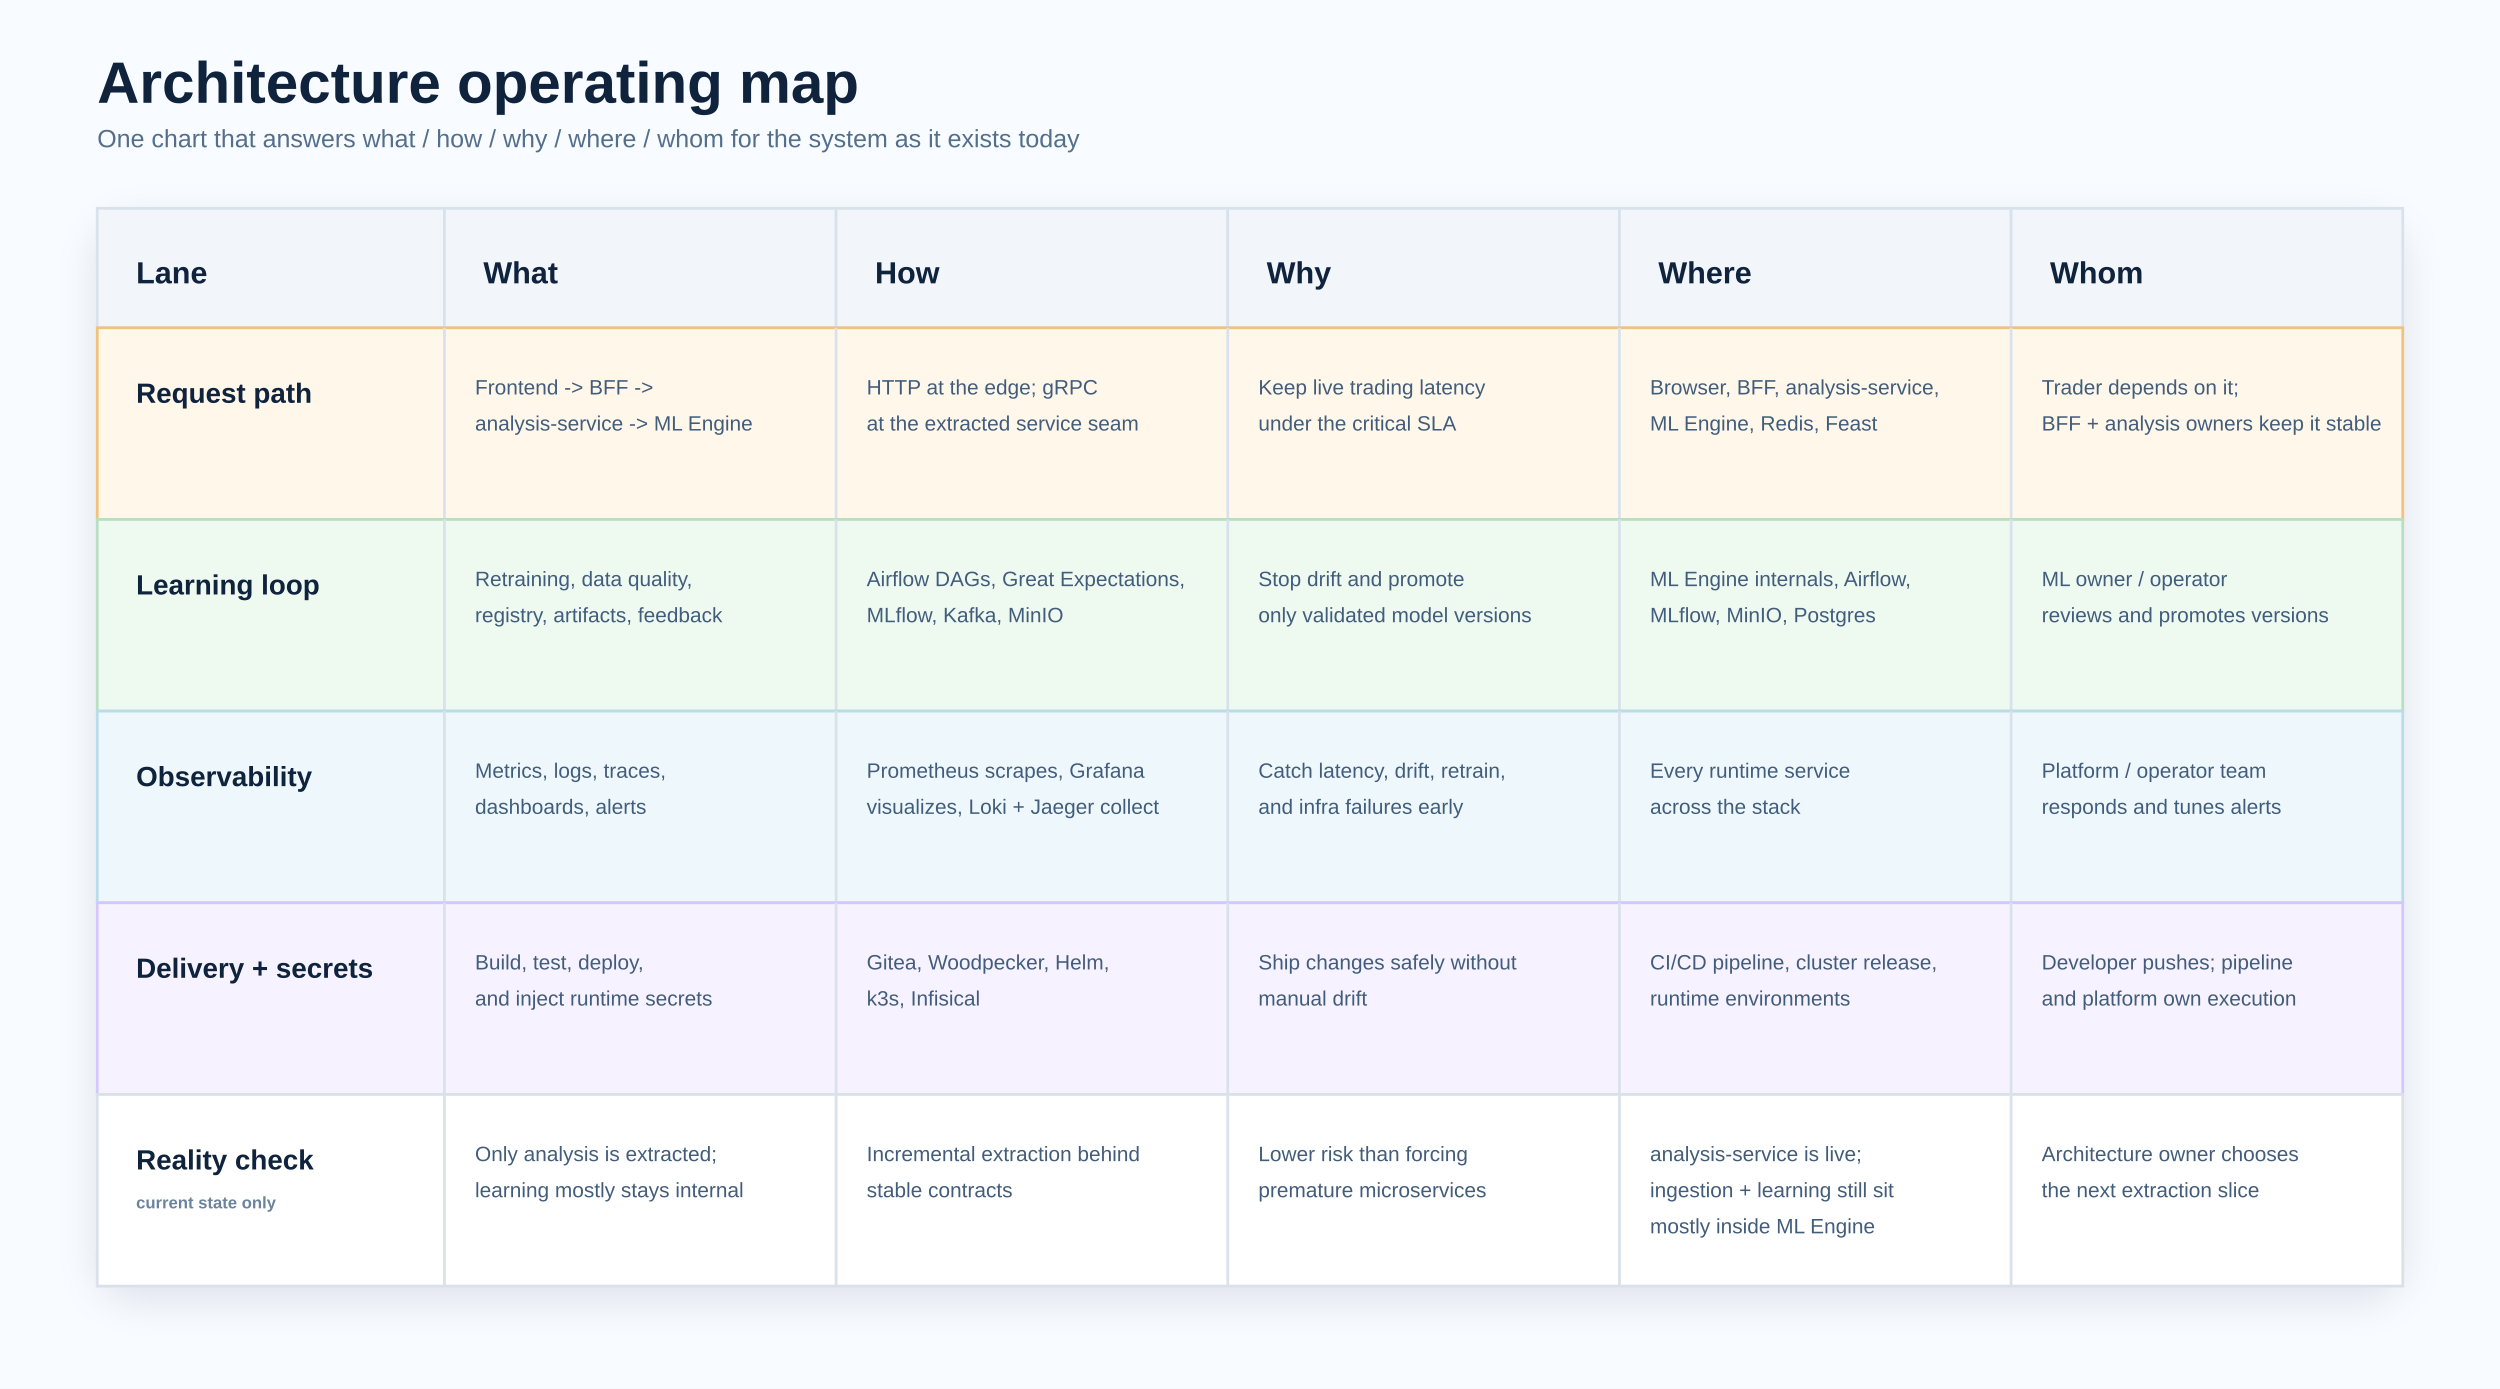
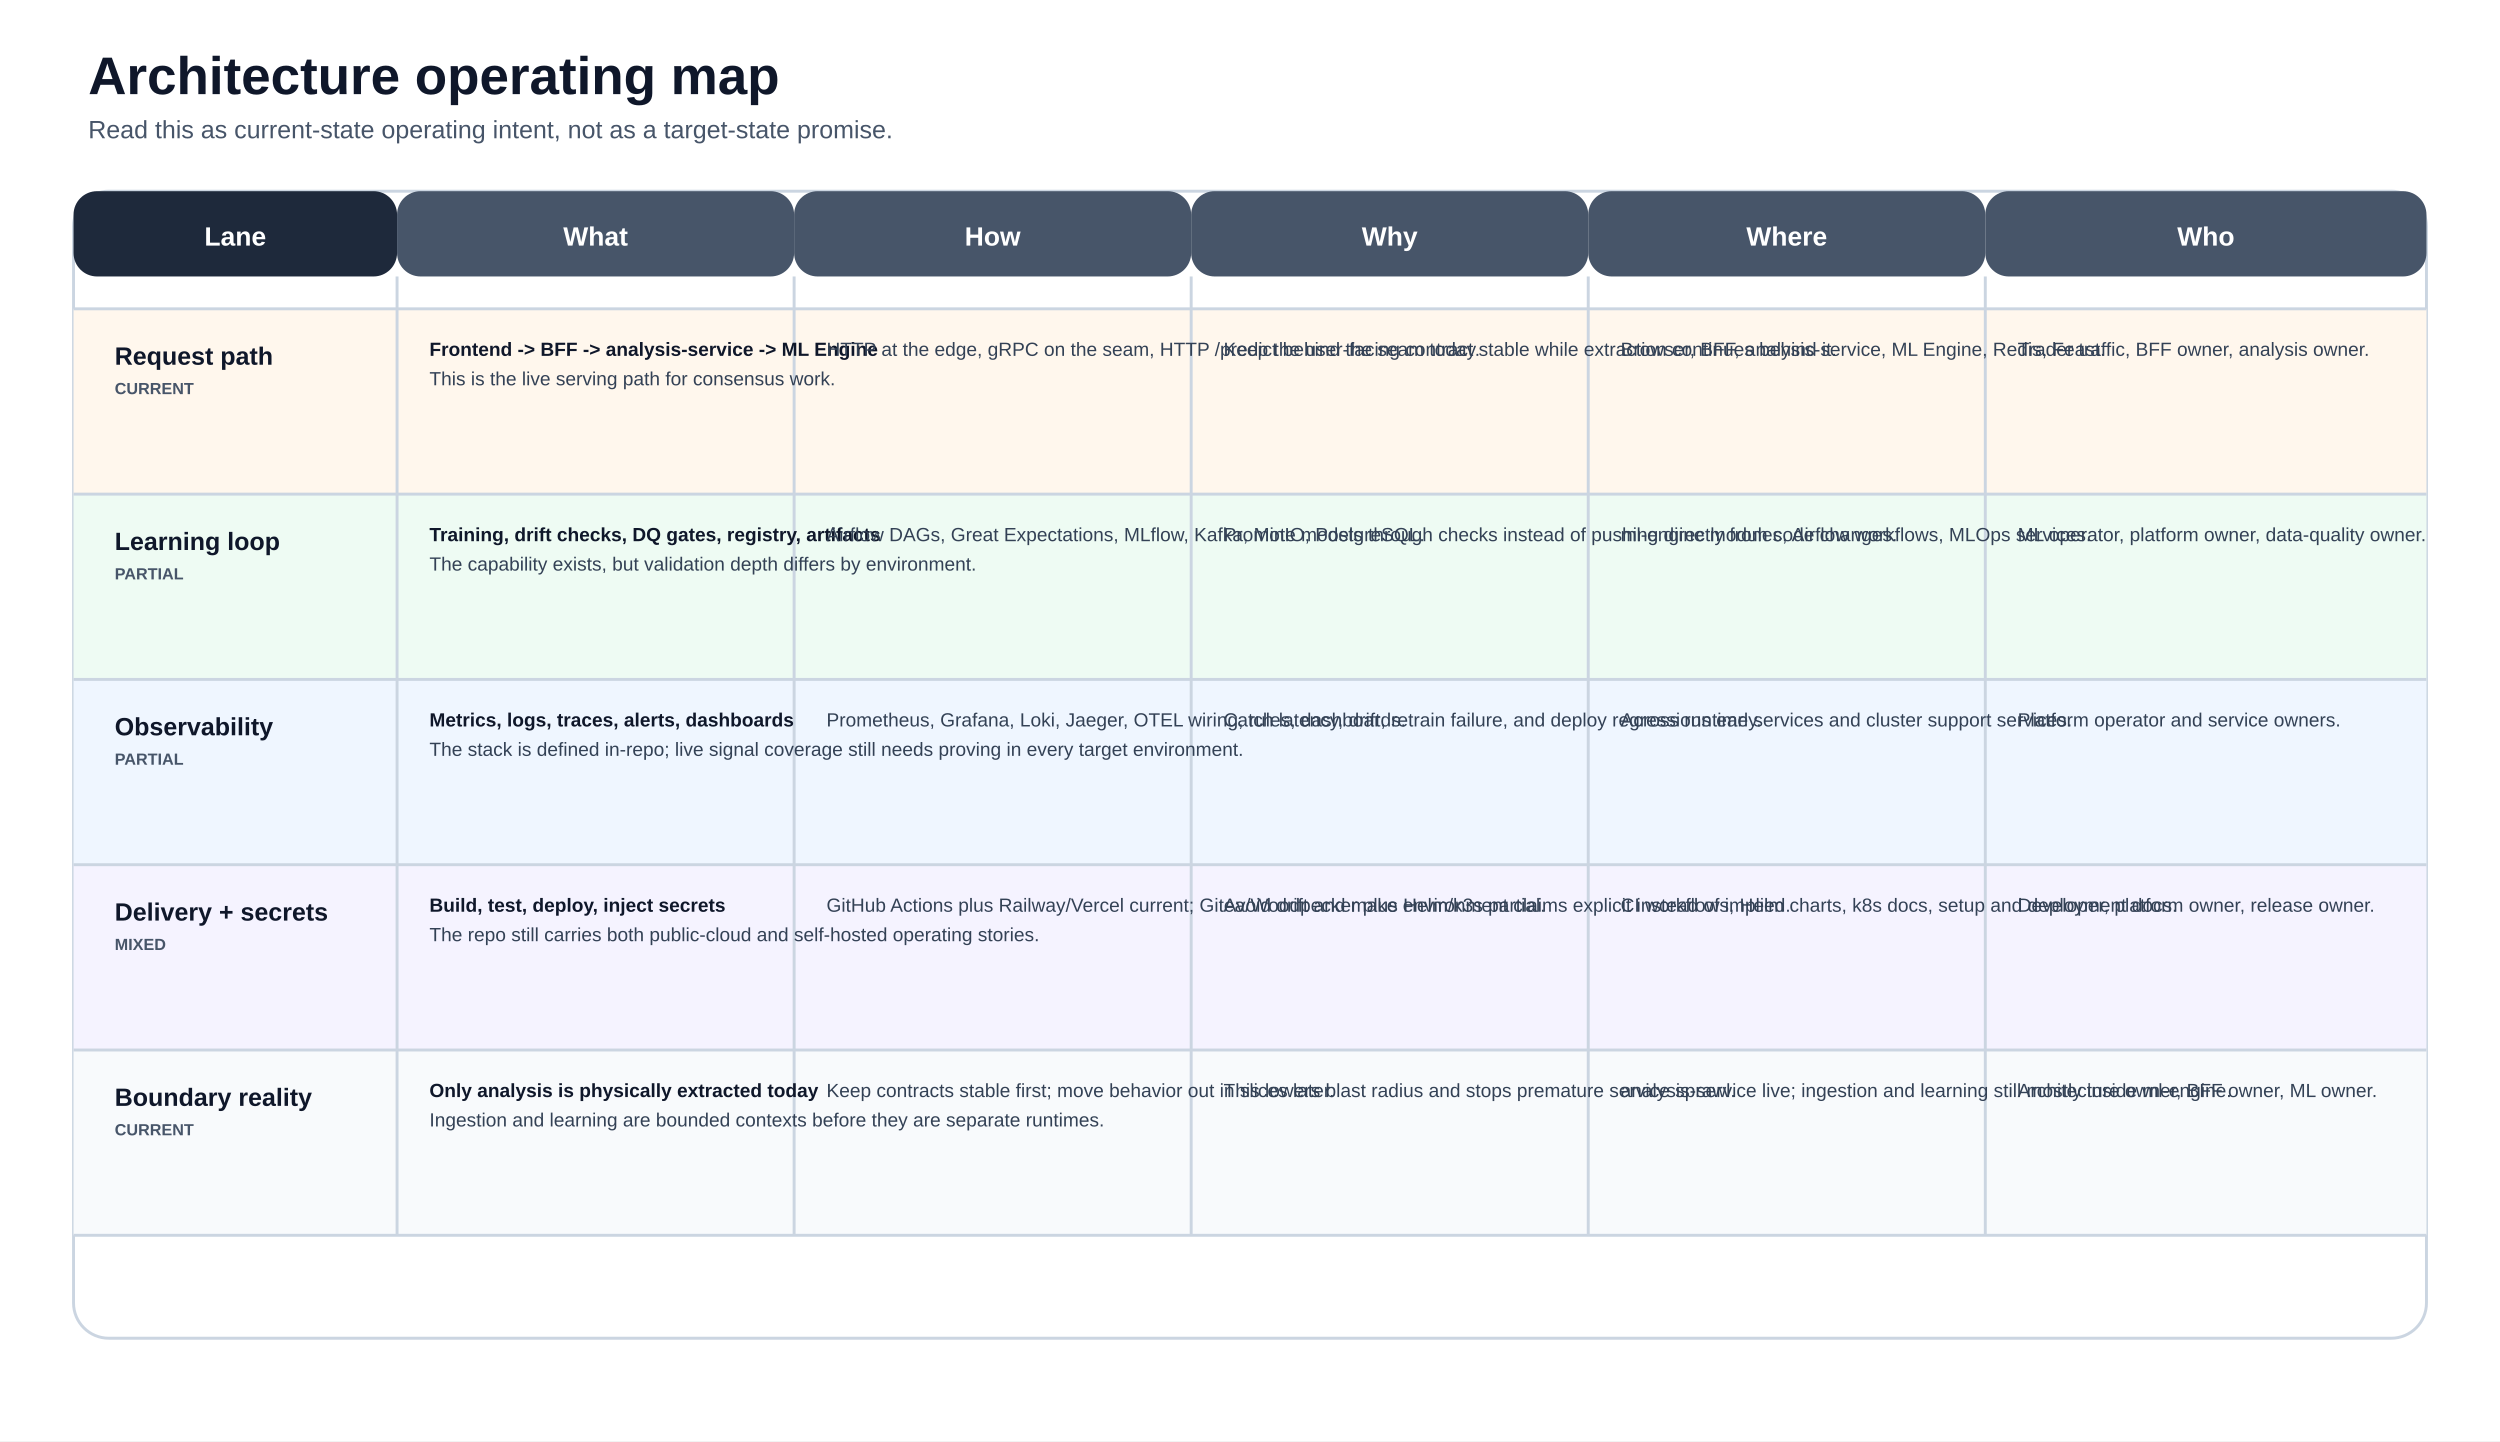
- <svg xmlns="http://www.w3.org/2000/svg" viewBox="0 0 1800 1000" role="img" aria-labelledby="title desc">
+ <svg xmlns="http://www.w3.org/2000/svg" viewBox="0 0 1700 980" role="img" aria-labelledby="title desc">
  <defs>
-     <filter id="shadow" x="-20%" y="-20%" width="140%" height="160%">
-       <feDropShadow dx="0" dy="10" stdDeviation="14" flood-color="#10233d" flood-opacity="0.10" />
-     </filter>
    <style>
-       .title { font: 700 42px 'Segoe UI', Arial, sans-serif; fill: #10233d; }
-       .subtitle { font: 500 18px 'Segoe UI', Arial, sans-serif; fill: #536f8c; }
-       .header { font: 700 22px 'Segoe UI', Arial, sans-serif; fill: #10233d; }
-       .rowtitle { font: 700 20px 'Segoe UI', Arial, sans-serif; fill: #10233d; }
-       .cell { font: 500 15px 'Segoe UI', Arial, sans-serif; fill: #425d7b; }
-       .mini { font: 600 12px 'Segoe UI', Arial, sans-serif; fill: #6b839d; }
+       .bg { fill: #ffffff; }
+       .title { font: 700 36px 'Segoe UI', Arial, sans-serif; fill: #0f172a; }
+       .subtitle { font: 500 17px 'Segoe UI', Arial, sans-serif; fill: #475569; }
+       .hdr { font: 700 18px 'Segoe UI', Arial, sans-serif; fill: #ffffff; }
+       .lane { font: 700 17px 'Segoe UI', Arial, sans-serif; fill: #0f172a; }
+       .cell { font: 500 13px 'Segoe UI', Arial, sans-serif; fill: #334155; }
+       .cell-strong { font: 700 13px 'Segoe UI', Arial, sans-serif; fill: #0f172a; }
+       .tag { font: 700 11px 'Segoe UI', Arial, sans-serif; fill: #475569; }
    </style>
  </defs>
-   <rect width="1800" height="1000" fill="#f8fbff" />
-   <text x="70" y="74" class="title">Architecture operating map</text>
-   <text x="70" y="106" class="subtitle">One chart that answers what / how / why / where / whom for the system as it exists today</text>
-   <g filter="url(#shadow)">
-     <rect x="70" y="150" width="1660" height="776" rx="28" fill="#ffffff" stroke="#d9e2eb" stroke-width="2" />
+   <rect class="bg" width="1700" height="980" />
+   <text x="60" y="64" class="title">Architecture operating map</text>
+   <text x="60" y="94" class="subtitle">Read this as current-state operating intent, not as a target-state promise.</text>
+   <rect x="50" y="130" width="1600" height="780" rx="24" fill="#ffffff" stroke="#cbd5e1" stroke-width="2" />
+   <rect x="50" y="130" width="220" height="58" rx="16" fill="#1e293b" />
+   <rect x="270" y="130" width="270" height="58" rx="16" fill="#475569" />
+   <rect x="540" y="130" width="270" height="58" rx="16" fill="#475569" />
+   <rect x="810" y="130" width="270" height="58" rx="16" fill="#475569" />
+   <rect x="1080" y="130" width="270" height="58" rx="16" fill="#475569" />
+   <rect x="1350" y="130" width="300" height="58" rx="16" fill="#475569" />
+   <text x="160" y="167" class="hdr" text-anchor="middle">Lane</text>
+   <text x="405" y="167" class="hdr" text-anchor="middle">What</text>
+   <text x="675" y="167" class="hdr" text-anchor="middle">How</text>
+   <text x="945" y="167" class="hdr" text-anchor="middle">Why</text>
+   <text x="1215" y="167" class="hdr" text-anchor="middle">Where</text>
+   <text x="1500" y="167" class="hdr" text-anchor="middle">Who</text>
+   <rect x="50" y="210" width="1600" height="126" fill="#fff7ed" />
+   <rect x="50" y="336" width="1600" height="126" fill="#eefbf3" />
+   <rect x="50" y="462" width="1600" height="126" fill="#eff6ff" />
+   <rect x="50" y="588" width="1600" height="126" fill="#f5f3ff" />
+   <rect x="50" y="714" width="1600" height="126" fill="#f8fafc" />
+   <g stroke="#cbd5e1" stroke-width="2">
+     <line x1="270" y1="188" x2="270" y2="840" />
+     <line x1="540" y1="188" x2="540" y2="840" />
+     <line x1="810" y1="188" x2="810" y2="840" />
+     <line x1="1080" y1="188" x2="1080" y2="840" />
+     <line x1="1350" y1="188" x2="1350" y2="840" />
+     <line x1="50" y1="210" x2="1650" y2="210" />
+     <line x1="50" y1="336" x2="1650" y2="336" />
+     <line x1="50" y1="462" x2="1650" y2="462" />
+     <line x1="50" y1="588" x2="1650" y2="588" />
+     <line x1="50" y1="714" x2="1650" y2="714" />
+     <line x1="50" y1="840" x2="1650" y2="840" />
  </g>
-   <g>
-     <rect x="70" y="150" width="250" height="86" fill="#f2f6fb" stroke="#d9e2eb" stroke-width="2" />
-     <text x="98" y="204" class="header">Lane</text>
-     <rect x="320" y="150" width="282" height="86" fill="#f2f6fb" stroke="#d9e2eb" stroke-width="2" />
-     <text x="348" y="204" class="header">What</text>
-     <rect x="602" y="150" width="282" height="86" fill="#f2f6fb" stroke="#d9e2eb" stroke-width="2" />
-     <text x="630" y="204" class="header">How</text>
-     <rect x="884" y="150" width="282" height="86" fill="#f2f6fb" stroke="#d9e2eb" stroke-width="2" />
-     <text x="912" y="204" class="header">Why</text>
-     <rect x="1166" y="150" width="282" height="86" fill="#f2f6fb" stroke="#d9e2eb" stroke-width="2" />
-     <text x="1194" y="204" class="header">Where</text>
-     <rect x="1448" y="150" width="282" height="86" fill="#f2f6fb" stroke="#d9e2eb" stroke-width="2" />
-     <text x="1476" y="204" class="header">Whom</text>
-     <rect x="70" y="236" width="1660" height="138" fill="#fff7ea" stroke="#f1c27a" stroke-width="2" />
-     <line x1="320" y1="236" x2="320" y2="374" stroke="#d9e2eb" stroke-width="2" />
-     <line x1="602" y1="236" x2="602" y2="374" stroke="#d9e2eb" stroke-width="2" />
-     <line x1="884" y1="236" x2="884" y2="374" stroke="#d9e2eb" stroke-width="2" />
-     <line x1="1166" y1="236" x2="1166" y2="374" stroke="#d9e2eb" stroke-width="2" />
-     <line x1="1448" y1="236" x2="1448" y2="374" stroke="#d9e2eb" stroke-width="2" />
-     <text x="98" y="290" class="rowtitle">Request path</text>
-     <text x="342" y="284" class="cell">Frontend -&gt; BFF -&gt;</text>
-     <text x="342" y="310" class="cell">analysis-service -&gt; ML Engine</text>
-     <text x="624" y="284" class="cell">HTTP at the edge; gRPC</text>
-     <text x="624" y="310" class="cell">at the extracted service seam</text>
-     <text x="906" y="284" class="cell">Keep live trading latency</text>
-     <text x="906" y="310" class="cell">under the critical SLA</text>
-     <text x="1188" y="284" class="cell">Browser, BFF, analysis-service,</text>
-     <text x="1188" y="310" class="cell">ML Engine, Redis, Feast</text>
-     <text x="1470" y="284" class="cell">Trader depends on it;</text>
-     <text x="1470" y="310" class="cell">BFF + analysis owners keep it stable</text>
-     <rect x="70" y="374" width="1660" height="138" fill="#eef9f0" stroke="#b8dfc1" stroke-width="2" />
-     <line x1="320" y1="374" x2="320" y2="512" stroke="#d9e2eb" stroke-width="2" />
-     <line x1="602" y1="374" x2="602" y2="512" stroke="#d9e2eb" stroke-width="2" />
-     <line x1="884" y1="374" x2="884" y2="512" stroke="#d9e2eb" stroke-width="2" />
-     <line x1="1166" y1="374" x2="1166" y2="512" stroke="#d9e2eb" stroke-width="2" />
-     <line x1="1448" y1="374" x2="1448" y2="512" stroke="#d9e2eb" stroke-width="2" />
-     <text x="98" y="428" class="rowtitle">Learning loop</text>
-     <text x="342" y="422" class="cell">Retraining, data quality,</text>
-     <text x="342" y="448" class="cell">registry, artifacts, feedback</text>
-     <text x="624" y="422" class="cell">Airflow DAGs, Great Expectations,</text>
-     <text x="624" y="448" class="cell">MLflow, Kafka, MinIO</text>
-     <text x="906" y="422" class="cell">Stop drift and promote</text>
-     <text x="906" y="448" class="cell">only validated model versions</text>
-     <text x="1188" y="422" class="cell">ML Engine internals, Airflow,</text>
-     <text x="1188" y="448" class="cell">MLflow, MinIO, Postgres</text>
-     <text x="1470" y="422" class="cell">ML owner / operator</text>
-     <text x="1470" y="448" class="cell">reviews and promotes versions</text>
-     <rect x="70" y="512" width="1660" height="138" fill="#eef8fc" stroke="#b8dceb" stroke-width="2" />
-     <line x1="320" y1="512" x2="320" y2="650" stroke="#d9e2eb" stroke-width="2" />
-     <line x1="602" y1="512" x2="602" y2="650" stroke="#d9e2eb" stroke-width="2" />
-     <line x1="884" y1="512" x2="884" y2="650" stroke="#d9e2eb" stroke-width="2" />
-     <line x1="1166" y1="512" x2="1166" y2="650" stroke="#d9e2eb" stroke-width="2" />
-     <line x1="1448" y1="512" x2="1448" y2="650" stroke="#d9e2eb" stroke-width="2" />
-     <text x="98" y="566" class="rowtitle">Observability</text>
-     <text x="342" y="560" class="cell">Metrics, logs, traces,</text>
-     <text x="342" y="586" class="cell">dashboards, alerts</text>
-     <text x="624" y="560" class="cell">Prometheus scrapes, Grafana</text>
-     <text x="624" y="586" class="cell">visualizes, Loki + Jaeger collect</text>
-     <text x="906" y="560" class="cell">Catch latency, drift, retrain,</text>
-     <text x="906" y="586" class="cell">and infra failures early</text>
-     <text x="1188" y="560" class="cell">Every runtime service</text>
-     <text x="1188" y="586" class="cell">across the stack</text>
-     <text x="1470" y="560" class="cell">Platform / operator team</text>
-     <text x="1470" y="586" class="cell">responds and tunes alerts</text>
-     <rect x="70" y="650" width="1660" height="138" fill="#f6f2ff" stroke="#d4c7ff" stroke-width="2" />
-     <line x1="320" y1="650" x2="320" y2="788" stroke="#d9e2eb" stroke-width="2" />
-     <line x1="602" y1="650" x2="602" y2="788" stroke="#d9e2eb" stroke-width="2" />
-     <line x1="884" y1="650" x2="884" y2="788" stroke="#d9e2eb" stroke-width="2" />
-     <line x1="1166" y1="650" x2="1166" y2="788" stroke="#d9e2eb" stroke-width="2" />
-     <line x1="1448" y1="650" x2="1448" y2="788" stroke="#d9e2eb" stroke-width="2" />
-     <text x="98" y="704" class="rowtitle">Delivery + secrets</text>
-     <text x="342" y="698" class="cell">Build, test, deploy,</text>
-     <text x="342" y="724" class="cell">and inject runtime secrets</text>
-     <text x="624" y="698" class="cell">Gitea, Woodpecker, Helm,</text>
-     <text x="624" y="724" class="cell">k3s, Infisical</text>
-     <text x="906" y="698" class="cell">Ship changes safely without</text>
-     <text x="906" y="724" class="cell">manual drift</text>
-     <text x="1188" y="698" class="cell">CI/CD pipeline, cluster release,</text>
-     <text x="1188" y="724" class="cell">runtime environments</text>
-     <text x="1470" y="698" class="cell">Developer pushes; pipeline</text>
-     <text x="1470" y="724" class="cell">and platform own execution</text>
-     <rect x="70" y="788" width="1660" height="138" fill="#ffffff" stroke="#d9e2eb" stroke-width="2" />
-     <line x1="320" y1="788" x2="320" y2="926" stroke="#d9e2eb" stroke-width="2" />
-     <line x1="602" y1="788" x2="602" y2="926" stroke="#d9e2eb" stroke-width="2" />
-     <line x1="884" y1="788" x2="884" y2="926" stroke="#d9e2eb" stroke-width="2" />
-     <line x1="1166" y1="788" x2="1166" y2="926" stroke="#d9e2eb" stroke-width="2" />
-     <line x1="1448" y1="788" x2="1448" y2="926" stroke="#d9e2eb" stroke-width="2" />
-     <text x="98" y="842" class="rowtitle">Reality check</text>
-     <text x="98" y="870" class="mini">current state only</text>
-     <text x="342" y="836" class="cell">Only analysis is extracted;</text>
-     <text x="342" y="862" class="cell">learning mostly stays internal</text>
-     <text x="624" y="836" class="cell">Incremental extraction behind</text>
-     <text x="624" y="862" class="cell">stable contracts</text>
-     <text x="906" y="836" class="cell">Lower risk than forcing</text>
-     <text x="906" y="862" class="cell">premature microservices</text>
-     <text x="1188" y="836" class="cell">analysis-service is live;</text>
-     <text x="1188" y="862" class="cell">ingestion + learning still sit</text>
-     <text x="1188" y="888" class="cell">mostly inside ML Engine</text>
-     <text x="1470" y="836" class="cell">Architecture owner chooses</text>
-     <text x="1470" y="862" class="cell">the next extraction slice</text>
-   </g>
+   <text x="78" y="248" class="lane">Request path</text>
+   <text x="78" y="268" class="tag">CURRENT</text>
+   <text x="292" y="242" class="cell-strong">Frontend -&gt; BFF -&gt; analysis-service -&gt; ML Engine</text>
+   <text x="292" y="262" class="cell">This is the live serving path for consensus work.</text>
+   <text x="562" y="242" class="cell">HTTP at the edge, gRPC on the seam, HTTP /predict behind the seam today.</text>
+   <text x="832" y="242" class="cell">Keep the user-facing contract stable while extraction continues behind it.</text>
+   <text x="1102" y="242" class="cell">Browser, BFF, analysis-service, ML Engine, Redis, Feast.</text>
+   <text x="1372" y="242" class="cell">Trader traffic, BFF owner, analysis owner.</text>
+   <text x="78" y="374" class="lane">Learning loop</text>
+   <text x="78" y="394" class="tag">PARTIAL</text>
+   <text x="292" y="368" class="cell-strong">Training, drift checks, DQ gates, registry, artifacts</text>
+   <text x="292" y="388" class="cell">The capability exists, but validation depth differs by environment.</text>
+   <text x="562" y="368" class="cell">Airflow DAGs, Great Expectations, MLflow, Kafka, MinIO, PostgreSQL.</text>
+   <text x="832" y="368" class="cell">Promote models through checks instead of pushing directly from code changes.</text>
+   <text x="1102" y="368" class="cell">ml-engine modules, Airflow workflows, MLOps services.</text>
+   <text x="1372" y="368" class="cell">ML operator, platform owner, data-quality owner.</text>
+   <text x="78" y="500" class="lane">Observability</text>
+   <text x="78" y="520" class="tag">PARTIAL</text>
+   <text x="292" y="494" class="cell-strong">Metrics, logs, traces, alerts, dashboards</text>
+   <text x="292" y="514" class="cell">The stack is defined in-repo; live signal coverage still needs proving in every target environment.</text>
+   <text x="562" y="494" class="cell">Prometheus, Grafana, Loki, Jaeger, OTEL wiring, rules, dashboards.</text>
+   <text x="832" y="494" class="cell">Catch latency, drift, retrain failure, and deploy regressions early.</text>
+   <text x="1102" y="494" class="cell">Across runtime services and cluster support services.</text>
+   <text x="1372" y="494" class="cell">Platform operator and service owners.</text>
+   <text x="78" y="626" class="lane">Delivery + secrets</text>
+   <text x="78" y="646" class="tag">MIXED</text>
+   <text x="292" y="620" class="cell-strong">Build, test, deploy, inject secrets</text>
+   <text x="292" y="640" class="cell">The repo still carries both public-cloud and self-hosted operating stories.</text>
+   <text x="562" y="620" class="cell">GitHub Actions plus Railway/Vercel current; Gitea/Woodpecker plus Helm/k3s partial.</text>
+   <text x="832" y="620" class="cell">Avoid drift and make environment claims explicit instead of implied.</text>
+   <text x="1102" y="620" class="cell">CI workflows, Helm charts, k8s docs, setup and deployment docs.</text>
+   <text x="1372" y="620" class="cell">Developer, platform owner, release owner.</text>
+   <text x="78" y="752" class="lane">Boundary reality</text>
+   <text x="78" y="772" class="tag">CURRENT</text>
+   <text x="292" y="746" class="cell-strong">Only analysis is physically extracted today</text>
+   <text x="292" y="766" class="cell">Ingestion and learning are bounded contexts before they are separate runtimes.</text>
+   <text x="562" y="746" class="cell">Keep contracts stable first; move behavior out in slices later.</text>
+   <text x="832" y="746" class="cell">This lowers blast radius and stops premature service sprawl.</text>
+   <text x="1102" y="746" class="cell">analysis-service live; ingestion and learning still mostly inside ml-engine.</text>
+   <text x="1372" y="746" class="cell">Architecture owner, BFF owner, ML owner.</text>
</svg>
